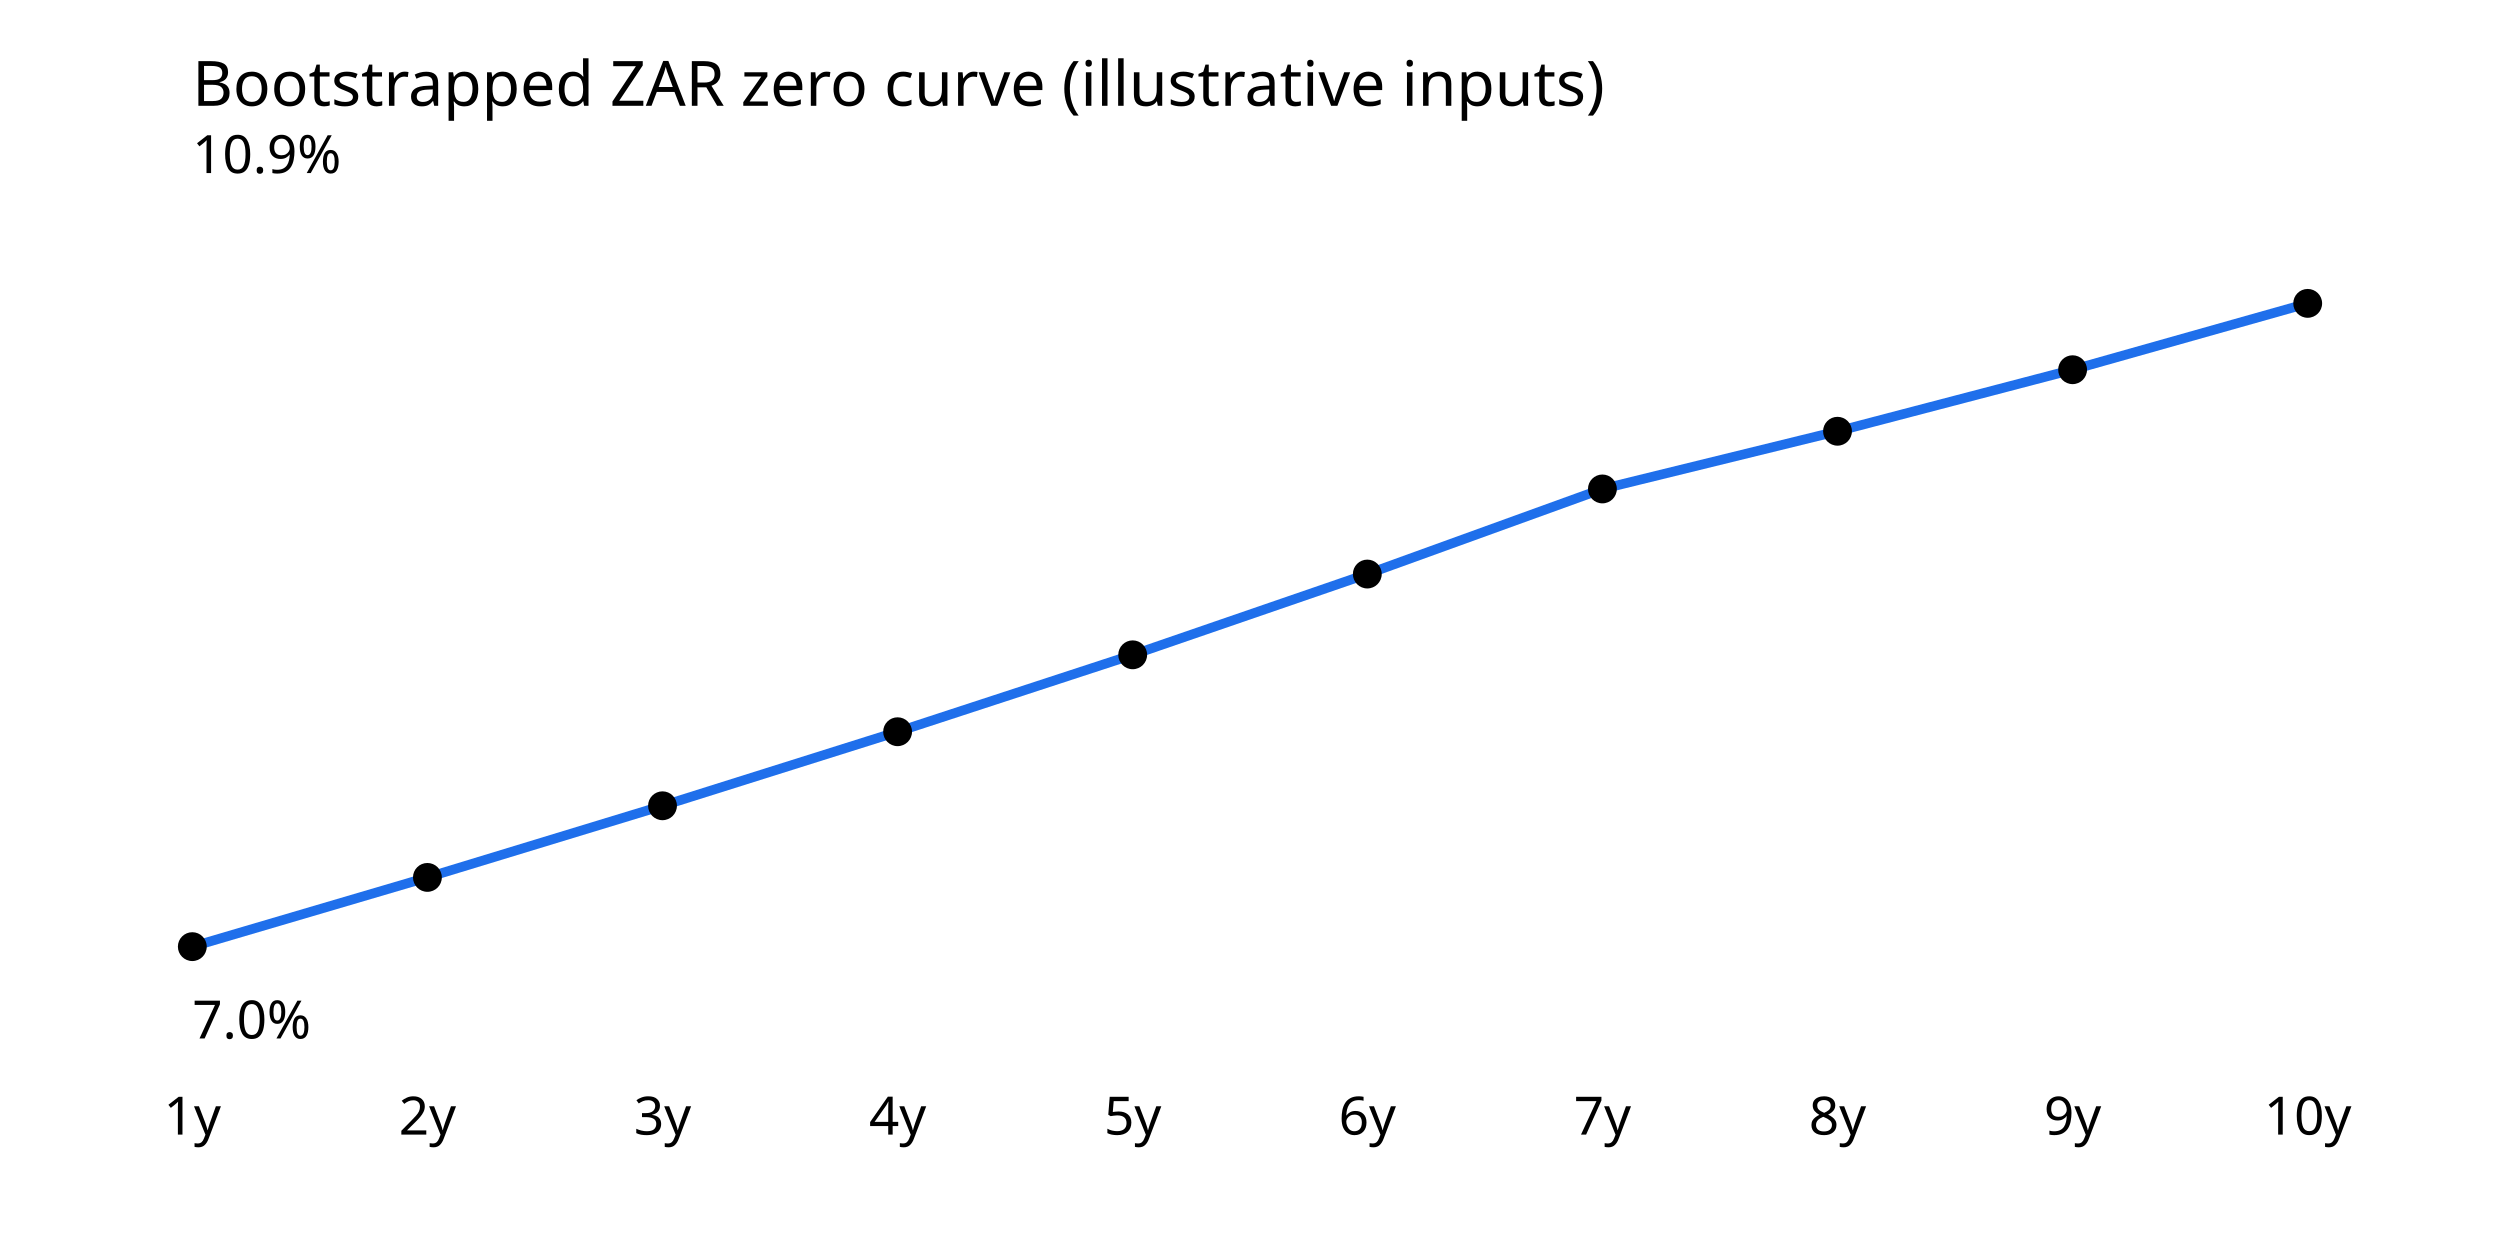
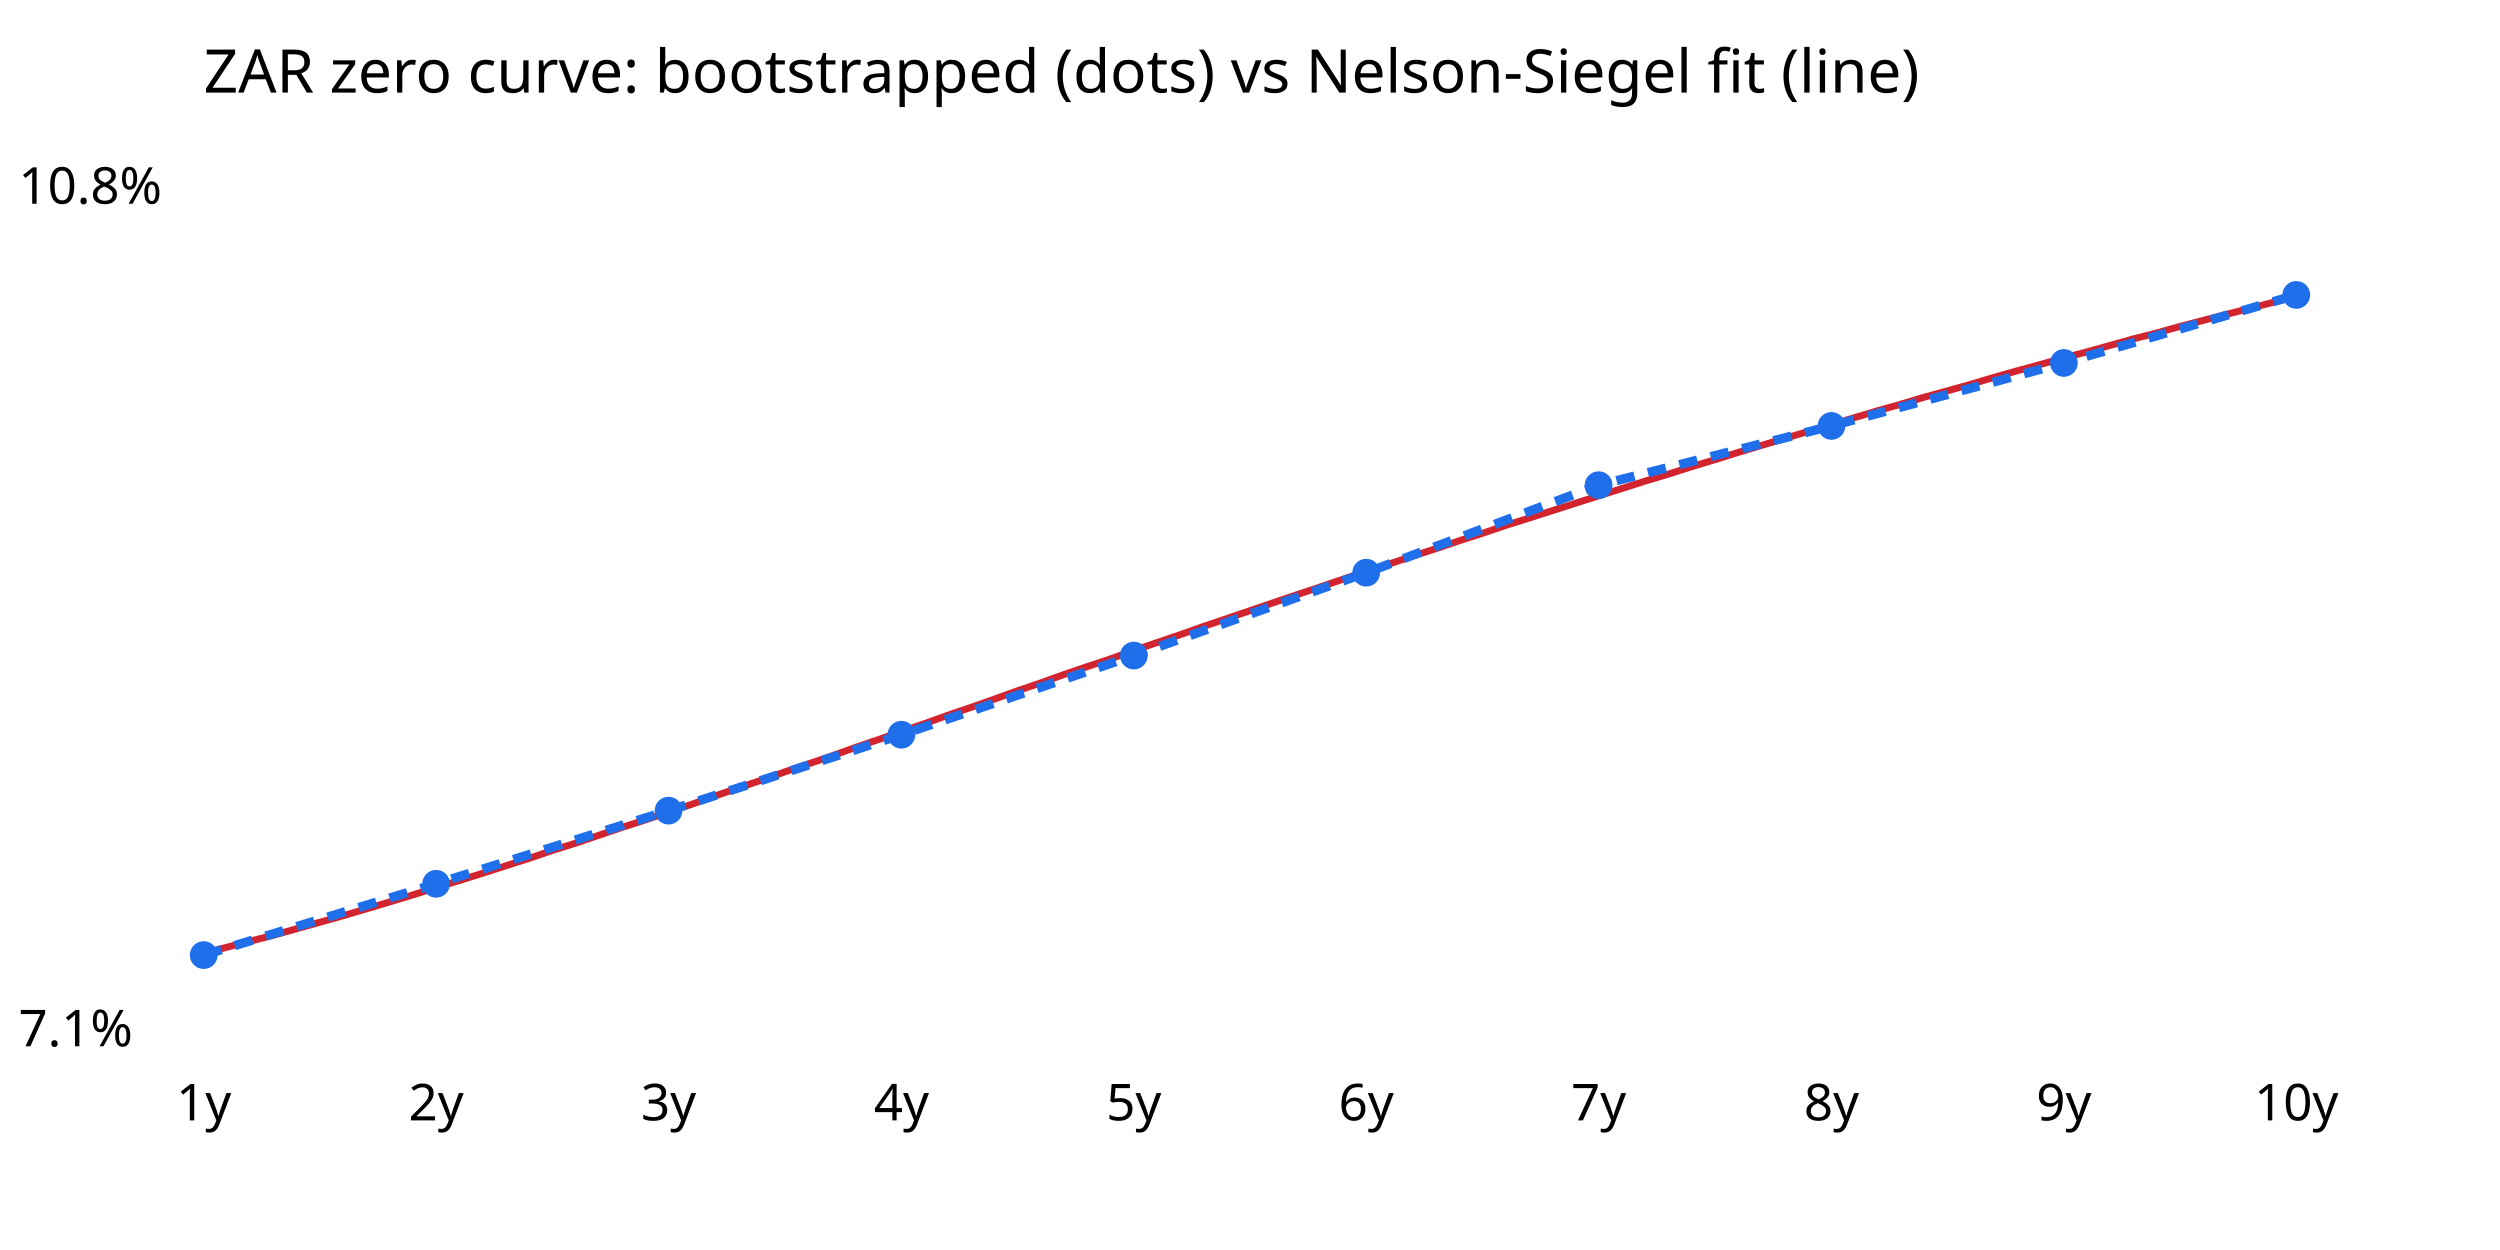
- <svg xmlns="http://www.w3.org/2000/svg" width="520" height="260" font-family="sans-serif">
+ <svg xmlns="http://www.w3.org/2000/svg" width="540" height="270" font-family="sans-serif">
  <rect width="100%" height="100%" fill="white" />
-   <text x="40" y="22" font-size="13">Bootstrapped ZAR zero curve (illustrative inputs)</text>
-   <polyline points="40.0,196.9 88.9,182.5 137.8,167.6 186.7,152.2 235.6,136.2 284.4,119.4 333.3,101.7 382.2,89.7 431.1,76.9 480.0,63.1" fill="none" stroke="#1f6feb" stroke-width="2" />
-   <circle cx="40.0" cy="196.9" r="3" />
-   <circle cx="88.9" cy="182.5" r="3" />
-   <circle cx="137.8" cy="167.6" r="3" />
-   <circle cx="186.7" cy="152.2" r="3" />
-   <circle cx="235.6" cy="136.2" r="3" />
-   <circle cx="284.4" cy="119.4" r="3" />
-   <circle cx="333.3" cy="101.7" r="3" />
-   <circle cx="382.2" cy="89.7" r="3" />
-   <circle cx="431.1" cy="76.9" r="3" />
-   <circle cx="480.0" cy="63.1" r="3" />
-   <text x="40.0" y="236" font-size="11" text-anchor="middle">1y</text>
-   <text x="88.9" y="236" font-size="11" text-anchor="middle">2y</text>
-   <text x="137.8" y="236" font-size="11" text-anchor="middle">3y</text>
-   <text x="186.7" y="236" font-size="11" text-anchor="middle">4y</text>
-   <text x="235.6" y="236" font-size="11" text-anchor="middle">5y</text>
-   <text x="284.4" y="236" font-size="11" text-anchor="middle">6y</text>
-   <text x="333.3" y="236" font-size="11" text-anchor="middle">7y</text>
-   <text x="382.2" y="236" font-size="11" text-anchor="middle">8y</text>
-   <text x="431.1" y="236" font-size="11" text-anchor="middle">9y</text>
-   <text x="480.0" y="236" font-size="11" text-anchor="middle">10y</text>
-   <text x="40" y="36" font-size="11">10.9%</text>
-   <text x="40" y="216" font-size="11">7.0%</text>
+   <text x="44" y="20" font-size="13">ZAR zero curve: bootstrapped (dots) vs Nelson-Siegel fit (line)</text>
+   <polyline points="44.0,205.9 49.0,204.6 54.0,203.3 59.1,202.0 64.1,200.6 69.1,199.2 74.1,197.8 79.2,196.3 84.2,194.8 89.2,193.3 94.2,191.7 99.2,190.2 104.3,188.6 109.3,187.0 114.3,185.4 119.3,183.7 124.4,182.1 129.4,180.4 134.4,178.7 139.4,177.1 144.4,175.4 149.5,173.7 154.5,171.9 159.5,170.2 164.5,168.5 169.6,166.7 174.6,165.0 179.6,163.3 184.6,161.5 189.6,159.8 194.7,158.0 199.7,156.3 204.7,154.5 209.7,152.8 214.8,151.0 219.8,149.2 224.8,147.5 229.8,145.7 234.8,144.0 239.9,142.3 244.9,140.5 249.9,138.8 254.9,137.1 260.0,135.3 265.0,133.6 270.0,131.9 275.0,130.2 280.0,128.5 285.1,126.8 290.1,125.1 295.1,123.4 300.1,121.8 305.2,120.1 310.2,118.5 315.2,116.8 320.2,115.2 325.2,113.5 330.3,111.9 335.3,110.3 340.3,108.7 345.3,107.1 350.4,105.5 355.4,103.9 360.4,102.4 365.4,100.8 370.4,99.3 375.5,97.7 380.5,96.2 385.5,94.7 390.5,93.2 395.6,91.7 400.6,90.2 405.6,88.7 410.6,87.3 415.6,85.8 420.7,84.4 425.7,83.0 430.7,81.5 435.7,80.1 440.8,78.7 445.8,77.3 450.8,76.0 455.8,74.6 460.8,73.2 465.9,71.9 470.9,70.5 475.9,69.2 480.9,67.9 486.0,66.6 491.0,65.3 496.0,64.0" fill="none" stroke="#d1242f" stroke-width="1.5" />
+   <polyline points="44.0,206.3 94.2,190.9 144.4,175.1 194.7,158.7 244.9,141.6 295.1,123.7 345.3,104.8 395.6,92.0 445.8,78.4 496.0,63.7" fill="none" stroke="#1f6feb" stroke-width="2" stroke-dasharray="4 3" />
+   <circle cx="44.0" cy="206.3" r="3" fill="#1f6feb" />
+   <circle cx="94.2" cy="190.9" r="3" fill="#1f6feb" />
+   <circle cx="144.4" cy="175.1" r="3" fill="#1f6feb" />
+   <circle cx="194.7" cy="158.7" r="3" fill="#1f6feb" />
+   <circle cx="244.9" cy="141.6" r="3" fill="#1f6feb" />
+   <circle cx="295.1" cy="123.7" r="3" fill="#1f6feb" />
+   <circle cx="345.3" cy="104.8" r="3" fill="#1f6feb" />
+   <circle cx="395.6" cy="92.0" r="3" fill="#1f6feb" />
+   <circle cx="445.8" cy="78.4" r="3" fill="#1f6feb" />
+   <circle cx="496.0" cy="63.7" r="3" fill="#1f6feb" />
+   <text x="44.0" y="242" font-size="11" text-anchor="middle">1y</text>
+   <text x="94.2" y="242" font-size="11" text-anchor="middle">2y</text>
+   <text x="144.4" y="242" font-size="11" text-anchor="middle">3y</text>
+   <text x="194.7" y="242" font-size="11" text-anchor="middle">4y</text>
+   <text x="244.9" y="242" font-size="11" text-anchor="middle">5y</text>
+   <text x="295.1" y="242" font-size="11" text-anchor="middle">6y</text>
+   <text x="345.3" y="242" font-size="11" text-anchor="middle">7y</text>
+   <text x="395.6" y="242" font-size="11" text-anchor="middle">8y</text>
+   <text x="445.8" y="242" font-size="11" text-anchor="middle">9y</text>
+   <text x="496.0" y="242" font-size="11" text-anchor="middle">10y</text>
+   <text x="4" y="44" font-size="11">10.8%</text>
+   <text x="4" y="226" font-size="11">7.1%</text>
</svg>
